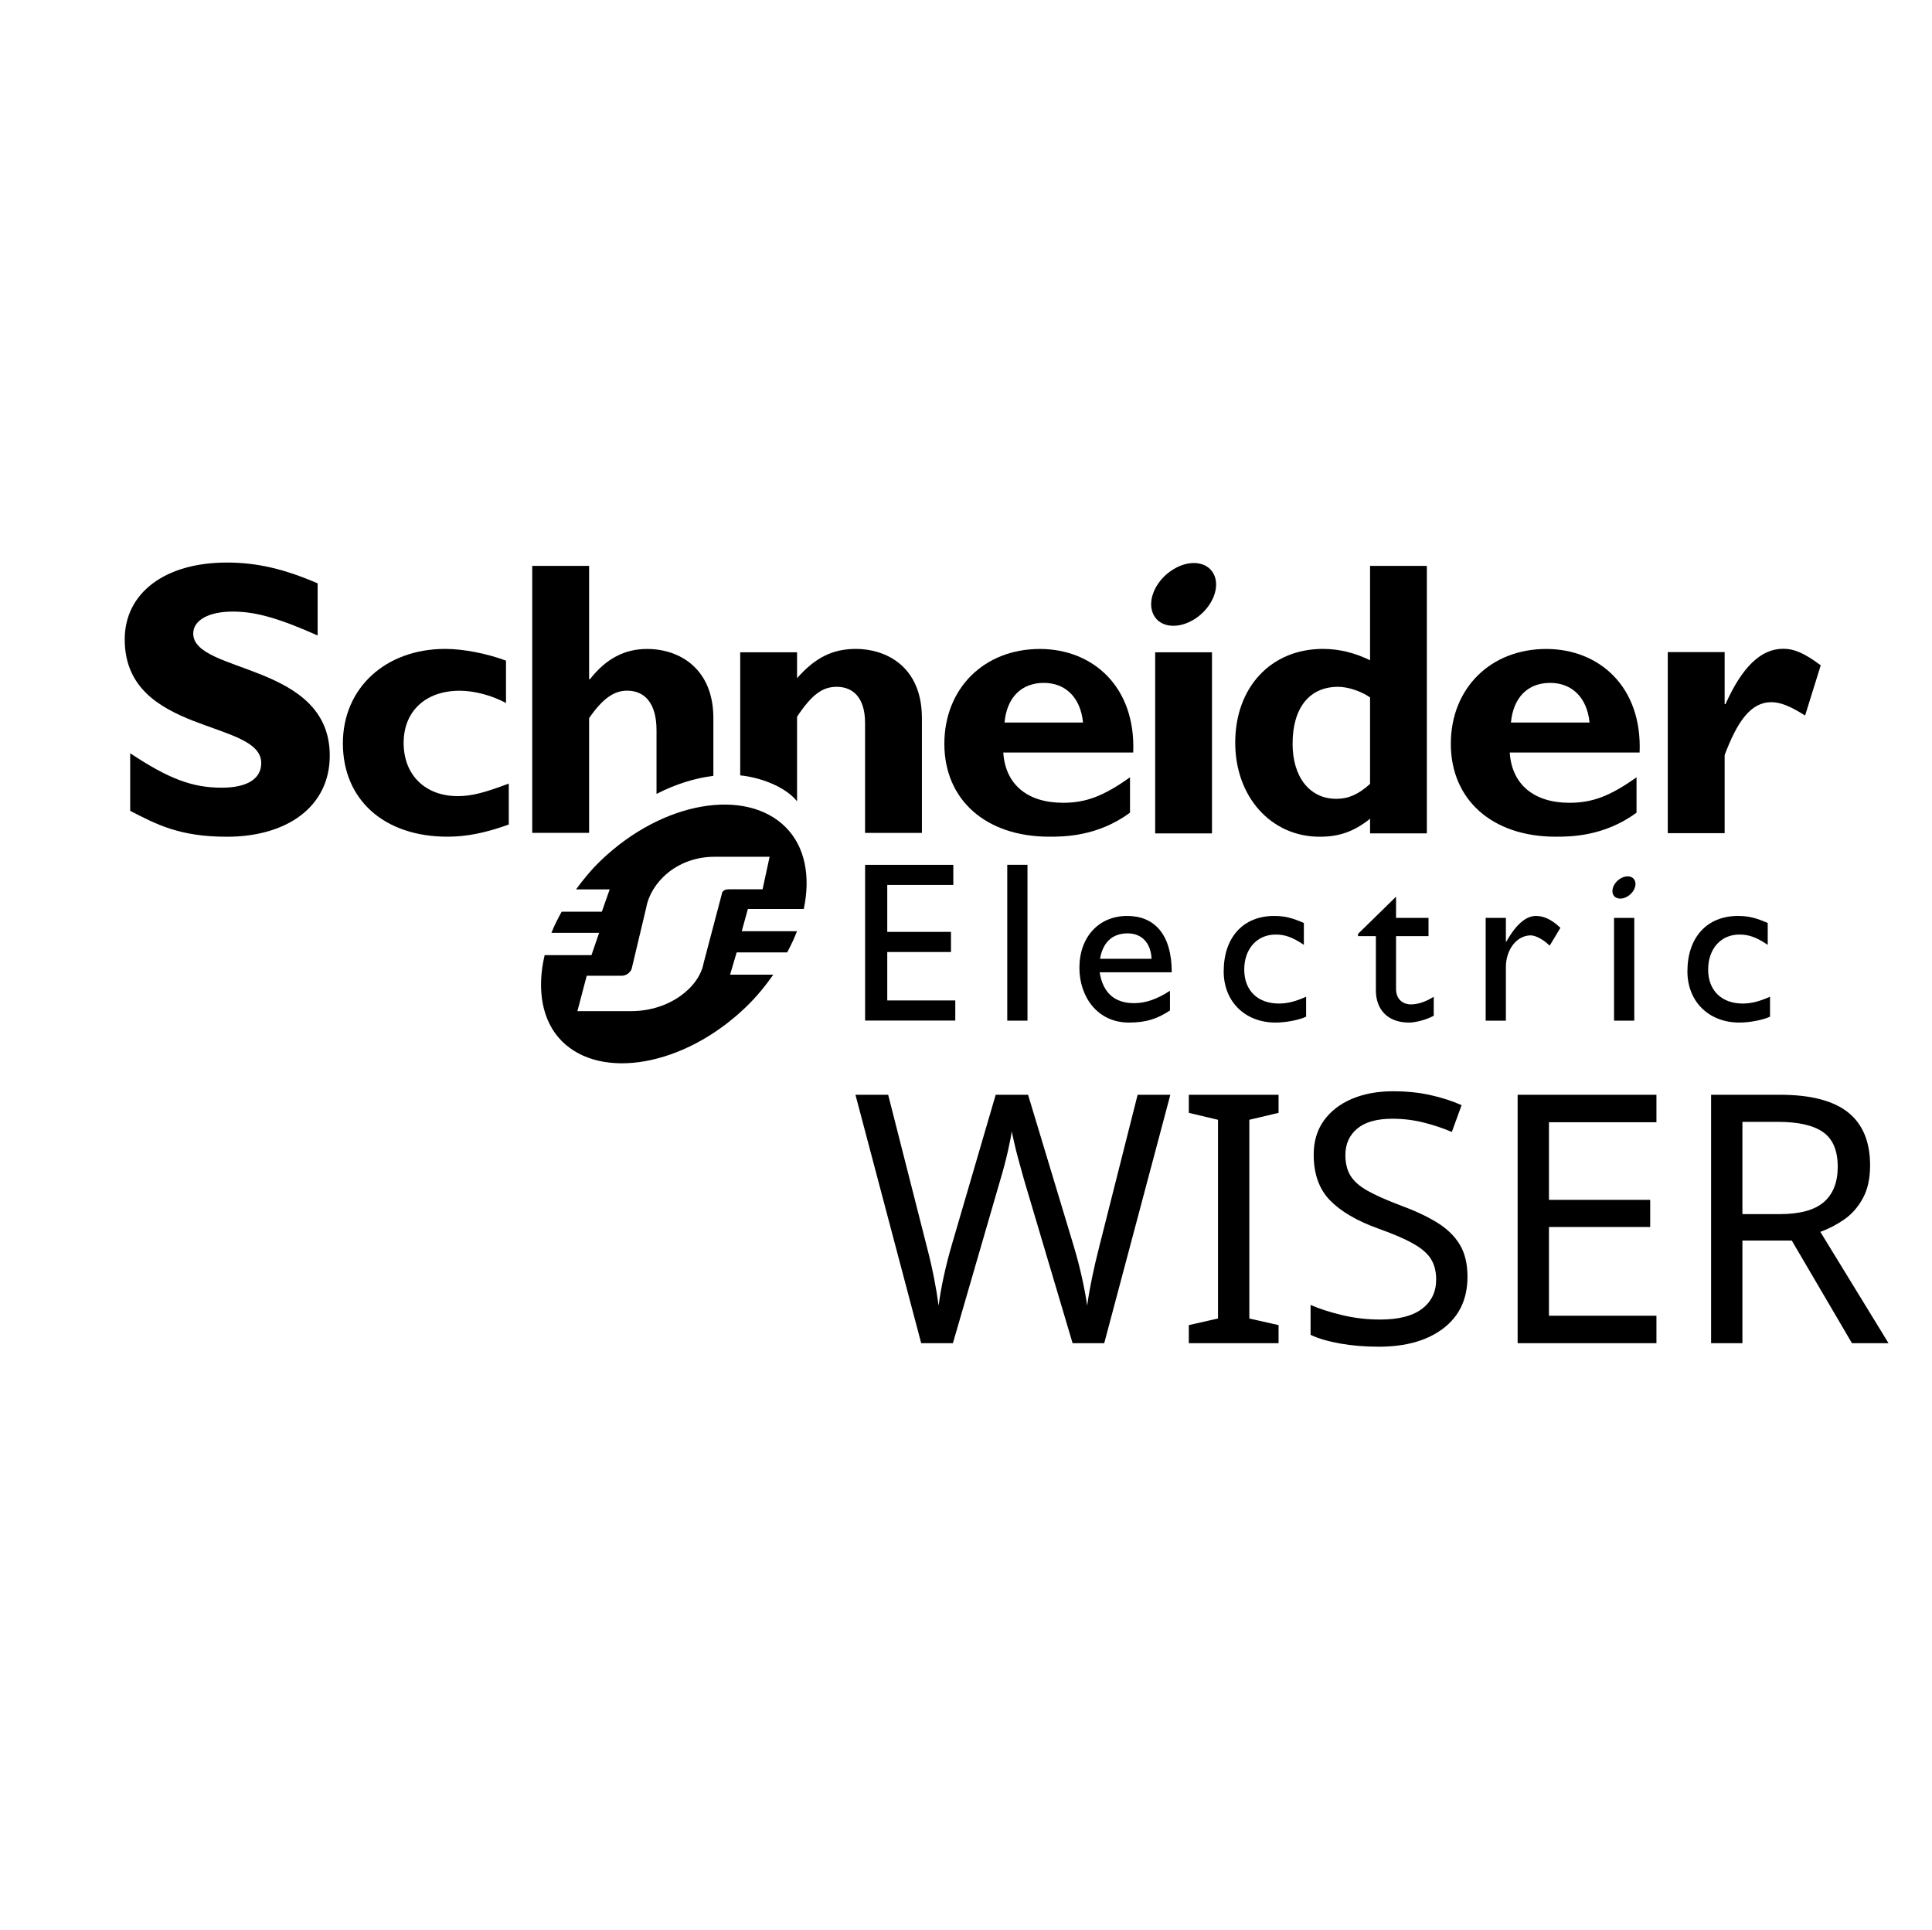
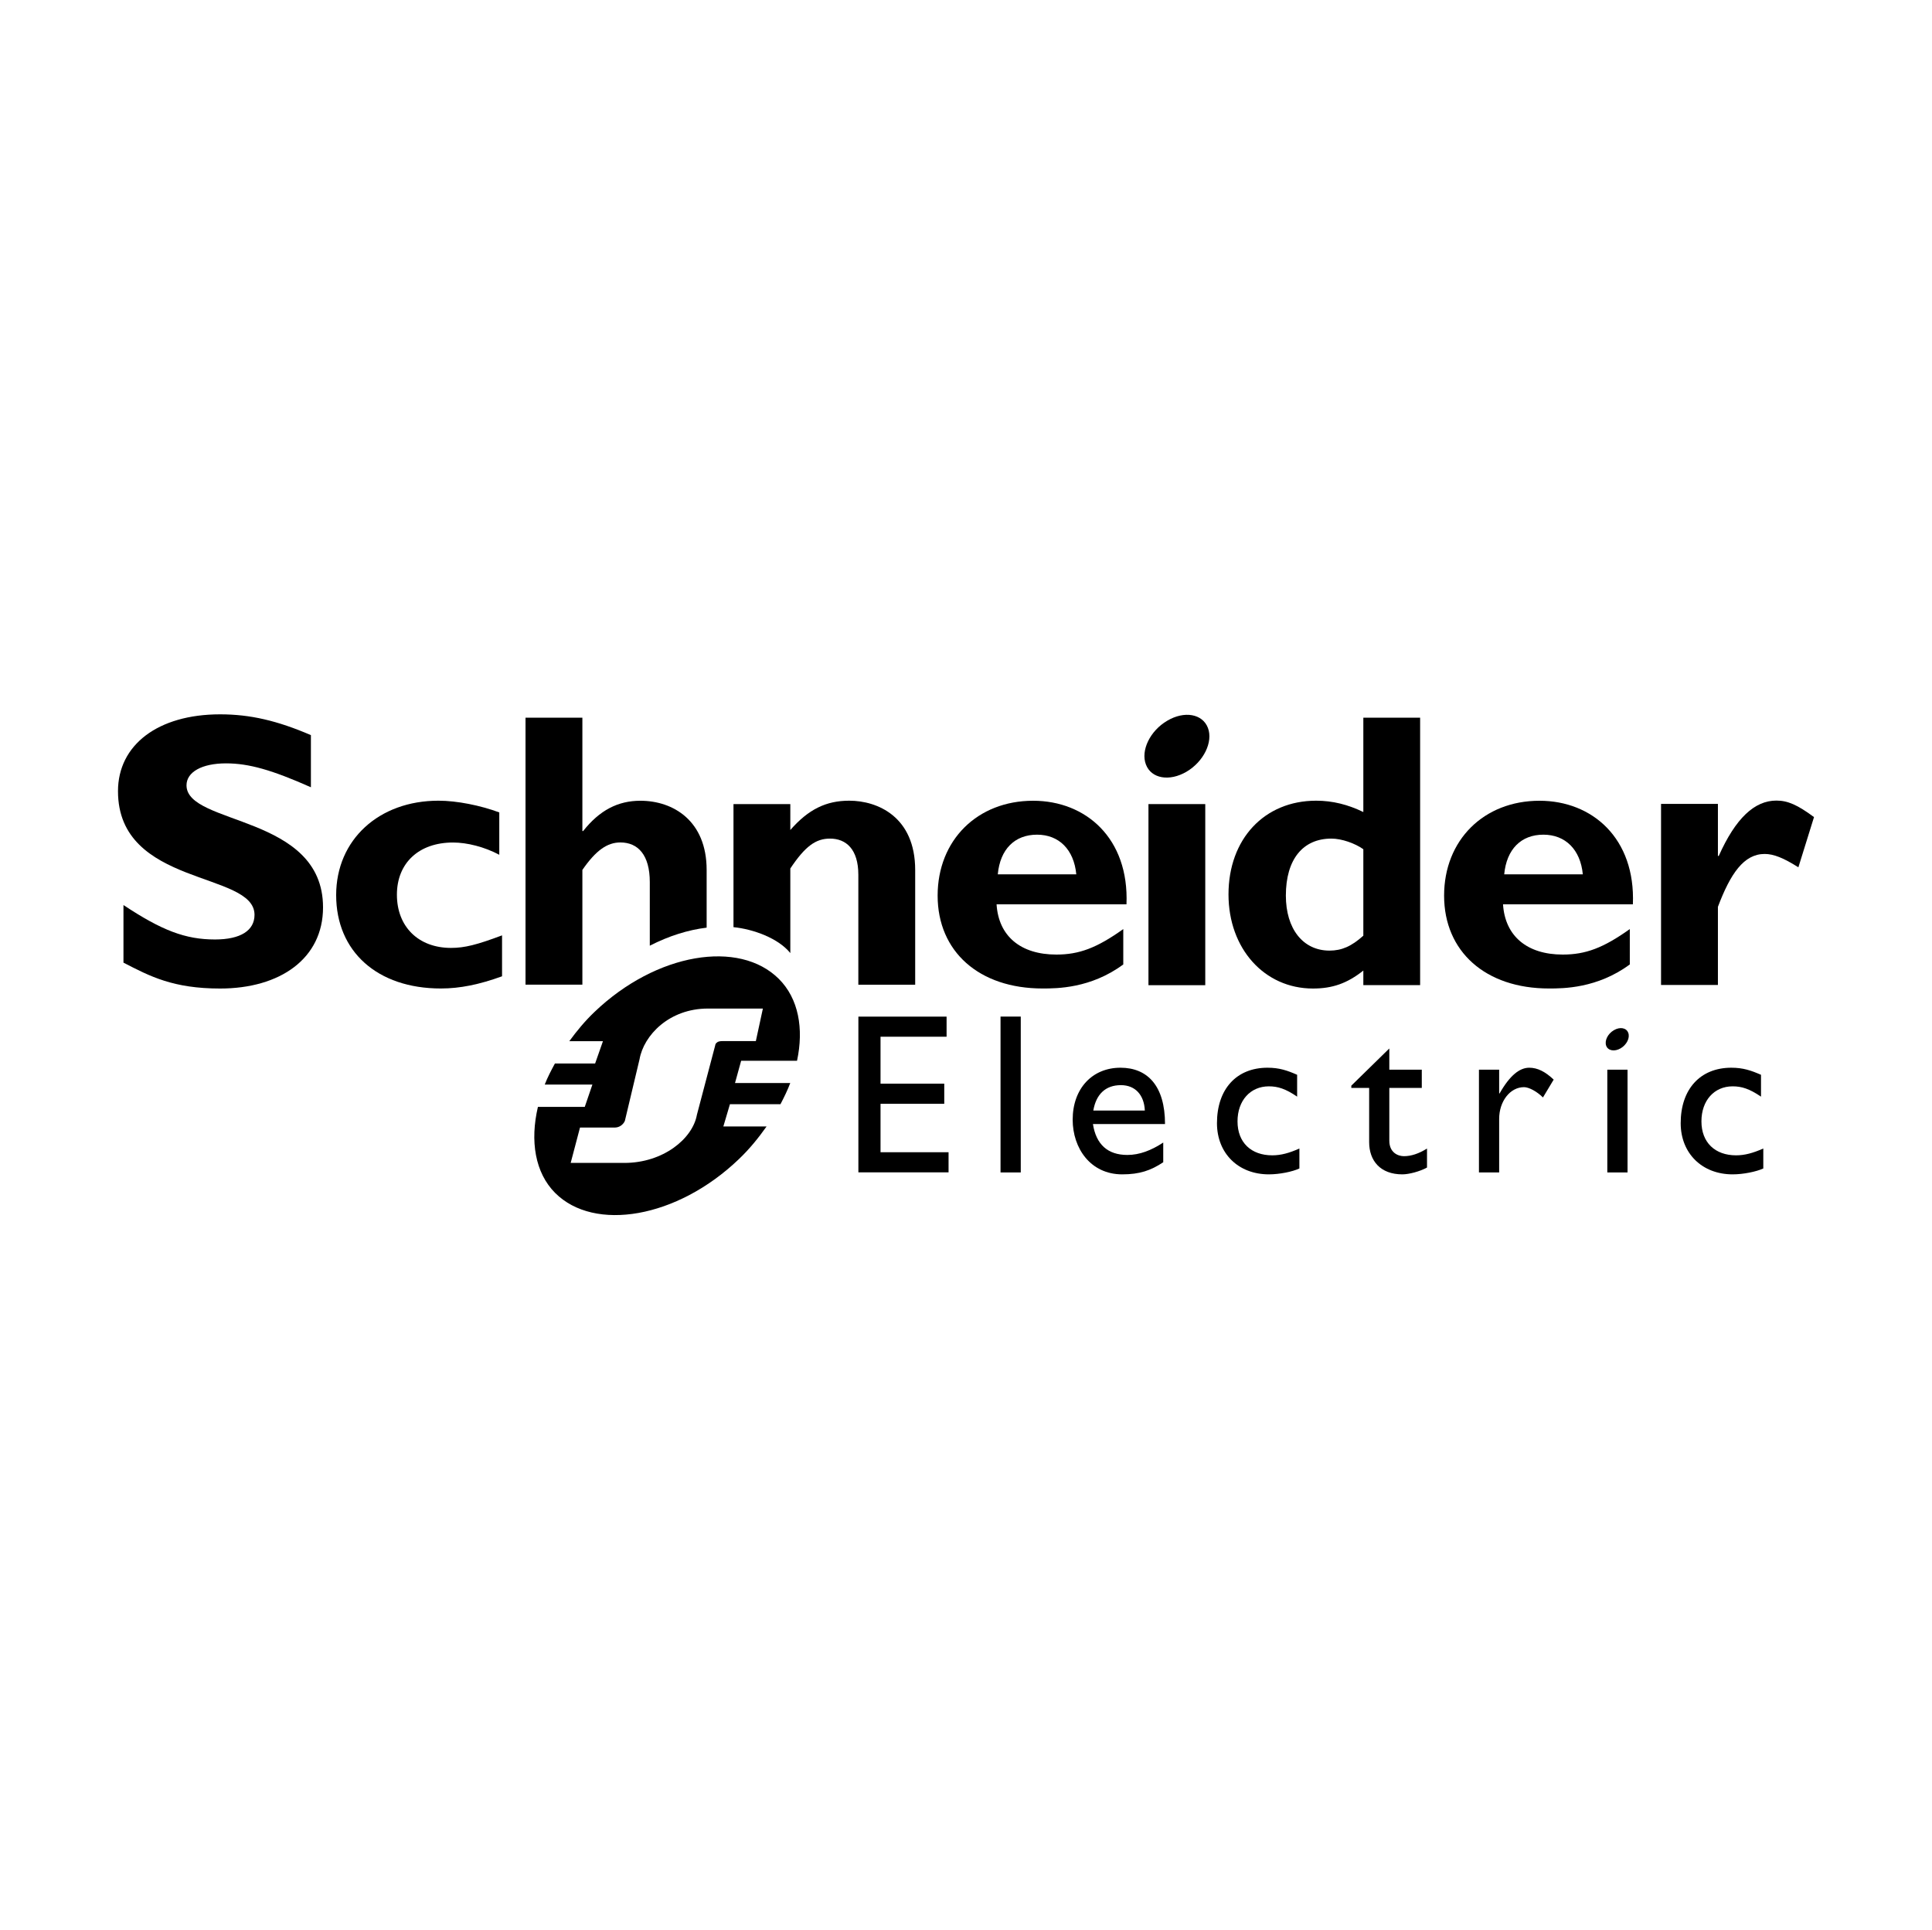
- <svg xmlns="http://www.w3.org/2000/svg" version="1.1" id="Layer_1" x="0px" y="0px" viewBox="0 0 667 666" style="enable-background:new 0 0 667 666;" xml:space="preserve">
+ <svg xmlns="http://www.w3.org/2000/svg" xml:space="preserve" style="enable-background:new 0 0 667 666;" viewBox="0 0 667 666" y="0px" x="0px" id="Layer_1" version="1.1">
  <defs id="defs317">
-     <marker orient="auto" refY="0" refX="0" id="Arrow1Send" style="overflow:visible">
-       <path id="path4714" d="M 0,0 5,-5 -12.5,0 5,5 Z" style="fill:#000000;fill-opacity:1;fill-rule:evenodd;stroke:#000000;stroke-width:1pt;stroke-opacity:1" transform="matrix(-0.2,0,0,-0.2,-1.2,0)" />
+     <marker style="overflow:visible" id="Arrow1Send" refX="0" refY="0" orient="auto">
+       <path transform="matrix(-0.2,0,0,-0.2,-1.2,0)" style="fill:#000000;fill-opacity:1;fill-rule:evenodd;stroke:#000000;stroke-width:1pt;stroke-opacity:1" d="M 0,0 5,-5 -12.5,0 5,5 Z" id="path4714" />
    </marker>
    <clipPath id="clipPath69-0">
-       <path id="path71-2" d="m 409.441,126.252 v -43.63 h 147.796 v 43.63" />
+       <path d="m 409.441,126.252 v -43.63 h 147.796 v 43.63" id="path71-2" />
    </clipPath>
    <clipPath id="clipPath101-1">
-       <path id="path103-6" d="m 409.441,126.252 v -43.63 h 147.796 v 43.63" />
+       <path d="m 409.441,126.252 v -43.63 h 147.796 v 43.63" id="path103-6" />
    </clipPath>
    <clipPath id="clipPath69">
-       <path id="path71" d="m 409.441,126.252 v -43.63 h 147.796 v 43.63" />
+       <path d="m 409.441,126.252 v -43.63 h 147.796 v 43.63" id="path71" />
    </clipPath>
    <clipPath id="clipPath101">
-       <path id="path103" d="m 409.441,126.252 v -43.63 h 147.796 v 43.63" />
+       <path d="m 409.441,126.252 v -43.63 h 147.796 v 43.63" id="path103" />
    </clipPath>
  </defs>
-   <style type="text/css" id="style2">
+   <style id="style2" type="text/css">
	.st0{fill:none;stroke:#000000;stroke-width:2;stroke-linecap:round;stroke-linejoin:round;stroke-miterlimit:10;}
</style>
-   <g id="g11" transform="matrix(3.961747,0,0,-3.961747,-1584.871,690.4763)" style="fill:#000000;fill-opacity:1">
-     <g id="g2510" transform="translate(1.470549,-0.9803663)" style="fill:#000000;fill-opacity:1">
-       <path style="fill:#000000;fill-opacity:1;fill-rule:nonzero;stroke:none" id="path53" d="m 426.252,119.898 c -3.379,1.5 -5.394,2.082 -7.395,2.082 -2.1,0 -3.445,-0.752 -3.445,-1.914 0,-3.507 11.897,-2.52 11.897,-10.632 0,-4.473 -3.753,-7.072 -8.967,-7.072 -4.09,0 -6.104,1.058 -8.424,2.256 v 5.018 c 3.346,-2.217 5.394,-3 7.975,-3 2.238,0 3.445,0.783 3.445,2.148 0,3.819 -11.897,2.42 -11.897,10.773 0,4.028 3.481,6.695 8.901,6.695 2.616,0 4.976,-0.549 7.91,-1.811 v -4.543" />
-       <path style="fill:#000000;fill-opacity:1;fill-rule:nonzero;stroke:none" id="path55" d="m 442.909,103.428 c -1.983,-0.719 -3.66,-1.062 -5.333,-1.062 -5.541,0 -9.123,3.227 -9.123,8.137 0,4.82 3.721,8.225 8.917,8.225 1.605,0 3.657,-0.411 5.298,-1.022 v -3.69 c -1.299,0.69 -2.803,1.068 -4.034,1.068 -2.974,0 -4.887,-1.787 -4.887,-4.545 0,-2.797 1.881,-4.638 4.715,-4.638 1.196,0 2.259,0.274 4.447,1.093 v -3.566" />
-       <path style="fill:#000000;fill-opacity:1;fill-rule:nonzero;stroke:none" id="path57" d="m 486.109,112.311 c 0.203,2.19 1.475,3.456 3.423,3.456 1.915,0 3.213,-1.302 3.418,-3.456 z m 3.081,6.412 c -4.862,0 -8.323,-3.434 -8.323,-8.266 0,-4.868 3.599,-8.091 9.146,-8.091 1.229,0 4.201,0 7.032,2.095 v 3.081 c -2.319,-1.652 -3.853,-2.221 -5.833,-2.221 -3.125,0 -5.036,1.617 -5.209,4.377 h 11.321 c 0.235,5.761 -3.547,9.025 -8.134,9.025" />
-       <path style="fill:#000000;fill-opacity:1;fill-rule:nonzero;stroke:none" id="path59" d="m 499.239,102.653 h 4.95 v 15.779 h -4.95 z" />
-       <path style="fill:#000000;fill-opacity:1;fill-rule:nonzero;stroke:none" id="path61" d="m 517.964,106.966 c -1.031,-0.928 -1.888,-1.3 -2.945,-1.3 -2.331,0 -3.806,1.918 -3.806,4.793 0,3.15 1.475,4.966 3.97,4.966 0.893,0 2.059,-0.411 2.781,-0.926 z m 0,18.995 v -8.221 c -1.337,0.647 -2.67,0.988 -4.111,0.988 -4.515,0 -7.639,-3.337 -7.639,-8.166 0,-4.725 3.124,-8.2 7.36,-8.2 1.68,0 2.978,0.44 4.39,1.566 v -1.27 h 4.949 v 23.303 h -4.949" />
-       <path style="fill:#000000;fill-opacity:1;fill-rule:nonzero;stroke:none" id="path63" d="m 530.24,112.311 c 0.206,2.19 1.471,3.456 3.416,3.456 1.918,0 3.229,-1.302 3.434,-3.456 z m 3.078,6.412 c -4.861,0 -8.316,-3.434 -8.316,-8.266 0,-4.868 3.599,-8.091 9.14,-8.091 1.227,0 4.205,0 7.043,2.095 v 3.081 c -2.322,-1.652 -3.859,-2.221 -5.848,-2.221 -3.108,0 -5.027,1.617 -5.2,4.377 h 11.316 c 0.235,5.761 -3.55,9.025 -8.135,9.025" />
-       <g id="g65" style="fill:#000000;fill-opacity:1">
-         <g id="g67" clip-path="url(#clipPath69)" style="fill:#000000;fill-opacity:1">
-           <path style="fill:#000000;fill-opacity:1;fill-rule:nonzero;stroke:none" id="path73" d="m 548.863,113.914 h 0.073 c 1.469,3.284 3.114,4.824 5.023,4.824 0.989,0 1.842,-0.377 3.278,-1.439 l -1.362,-4.375 c -1.3,0.82 -2.154,1.163 -2.939,1.163 -1.816,0 -2.978,-1.712 -4.073,-4.606 v -6.807 h -4.956 v 15.775 h 4.956 v -4.535" />
-           <path style="fill:#000000;fill-opacity:1;fill-rule:nonzero;stroke:none" id="path75" d="m 504.421,125.07 c 0.465,-1.226 -0.372,-2.936 -1.863,-3.816 -1.497,-0.879 -3.079,-0.6 -3.54,0.626 -0.47,1.228 0.363,2.94 1.858,3.815 1.493,0.884 3.076,0.604 3.545,-0.625" />
+   <g style="fill:#000000;fill-opacity:1" transform="matrix(3.961747,0,0,-3.961747,-1587.193,742.8698)" id="g11">
+     <g style="fill:#000000;fill-opacity:1" transform="translate(1.470549,-0.9803663)" id="g2510">
+       <path d="m 426.252,119.898 c -3.379,1.5 -5.394,2.082 -7.395,2.082 -2.1,0 -3.445,-0.752 -3.445,-1.914 0,-3.507 11.897,-2.52 11.897,-10.632 0,-4.473 -3.753,-7.072 -8.967,-7.072 -4.09,0 -6.104,1.058 -8.424,2.256 v 5.018 c 3.346,-2.217 5.394,-3 7.975,-3 2.238,0 3.445,0.783 3.445,2.148 0,3.819 -11.897,2.42 -11.897,10.773 0,4.028 3.481,6.695 8.901,6.695 2.616,0 4.976,-0.549 7.91,-1.811 v -4.543" id="path53" style="fill:#000000;fill-opacity:1;fill-rule:nonzero;stroke:none" />
+       <path d="m 442.909,103.428 c -1.983,-0.719 -3.66,-1.062 -5.333,-1.062 -5.541,0 -9.123,3.227 -9.123,8.137 0,4.82 3.721,8.225 8.917,8.225 1.605,0 3.657,-0.411 5.298,-1.022 v -3.69 c -1.299,0.69 -2.803,1.068 -4.034,1.068 -2.974,0 -4.887,-1.787 -4.887,-4.545 0,-2.797 1.881,-4.638 4.715,-4.638 1.196,0 2.259,0.274 4.447,1.093 v -3.566" id="path55" style="fill:#000000;fill-opacity:1;fill-rule:nonzero;stroke:none" />
+       <path d="m 486.109,112.311 c 0.203,2.19 1.475,3.456 3.423,3.456 1.915,0 3.213,-1.302 3.418,-3.456 z m 3.081,6.412 c -4.862,0 -8.323,-3.434 -8.323,-8.266 0,-4.868 3.599,-8.091 9.146,-8.091 1.229,0 4.201,0 7.032,2.095 v 3.081 c -2.319,-1.652 -3.853,-2.221 -5.833,-2.221 -3.125,0 -5.036,1.617 -5.209,4.377 h 11.321 c 0.235,5.761 -3.547,9.025 -8.134,9.025" id="path57" style="fill:#000000;fill-opacity:1;fill-rule:nonzero;stroke:none" />
+       <path d="m 499.239,102.653 h 4.95 v 15.779 h -4.95 z" id="path59" style="fill:#000000;fill-opacity:1;fill-rule:nonzero;stroke:none" />
+       <path d="m 517.964,106.966 c -1.031,-0.928 -1.888,-1.3 -2.945,-1.3 -2.331,0 -3.806,1.918 -3.806,4.793 0,3.15 1.475,4.966 3.97,4.966 0.893,0 2.059,-0.411 2.781,-0.926 z m 0,18.995 v -8.221 c -1.337,0.647 -2.67,0.988 -4.111,0.988 -4.515,0 -7.639,-3.337 -7.639,-8.166 0,-4.725 3.124,-8.2 7.36,-8.2 1.68,0 2.978,0.44 4.39,1.566 v -1.27 h 4.949 v 23.303 h -4.949" id="path61" style="fill:#000000;fill-opacity:1;fill-rule:nonzero;stroke:none" />
+       <path d="m 530.24,112.311 c 0.206,2.19 1.471,3.456 3.416,3.456 1.918,0 3.229,-1.302 3.434,-3.456 z m 3.078,6.412 c -4.861,0 -8.316,-3.434 -8.316,-8.266 0,-4.868 3.599,-8.091 9.14,-8.091 1.227,0 4.205,0 7.043,2.095 v 3.081 c -2.322,-1.652 -3.859,-2.221 -5.848,-2.221 -3.108,0 -5.027,1.617 -5.2,4.377 h 11.316 c 0.235,5.761 -3.55,9.025 -8.135,9.025" id="path63" style="fill:#000000;fill-opacity:1;fill-rule:nonzero;stroke:none" />
+       <g style="fill:#000000;fill-opacity:1" id="g65">
+         <g style="fill:#000000;fill-opacity:1" clip-path="url(#clipPath69)" id="g67">
+           <path d="m 548.863,113.914 h 0.073 c 1.469,3.284 3.114,4.824 5.023,4.824 0.989,0 1.842,-0.377 3.278,-1.439 l -1.362,-4.375 c -1.3,0.82 -2.154,1.163 -2.939,1.163 -1.816,0 -2.978,-1.712 -4.073,-4.606 v -6.807 h -4.956 v 15.775 h 4.956 v -4.535" id="path73" style="fill:#000000;fill-opacity:1;fill-rule:nonzero;stroke:none" />
+           <path d="m 504.421,125.07 c 0.465,-1.226 -0.372,-2.936 -1.863,-3.816 -1.497,-0.879 -3.079,-0.6 -3.54,0.626 -0.47,1.228 0.363,2.94 1.858,3.815 1.493,0.884 3.076,0.604 3.545,-0.625" id="path75" style="fill:#000000;fill-opacity:1;fill-rule:nonzero;stroke:none" />
        </g>
      </g>
-       <path style="fill:#000000;fill-opacity:1;fill-rule:nonzero;stroke:none" id="path77" d="m 460.738,112.696 c 0,4.276 -2.906,6.027 -5.774,6.027 -1.95,0 -3.553,-0.823 -4.987,-2.638 h -0.068 v 9.876 h -4.955 v -23.262 h 4.955 v 9.997 c 1.159,1.677 2.149,2.394 3.31,2.394 1.541,0 2.565,-1.096 2.565,-3.453 v -5.543 c 1.662,0.854 3.351,1.378 4.954,1.573 v 5.029" />
-       <path style="fill:#000000;fill-opacity:1;fill-rule:nonzero;stroke:none" id="path79" d="m 473.166,118.728 c -2.018,0 -3.559,-0.75 -5.136,-2.554 v 2.258 h -4.953 v -10.723 c 1.716,-0.171 3.905,-0.958 4.953,-2.258 v 7.369 c 1.302,1.954 2.226,2.605 3.458,2.605 1.403,0 2.469,-0.926 2.469,-3.151 v -9.58 h 4.954 v 9.99 c 0,4.647 -3.282,6.044 -5.745,6.044" />
-       <path style="fill:#000000;fill-opacity:1;fill-rule:nonzero;stroke:none" id="path81" d="m 481.647,98.163 h -5.756 v -4.09 h 5.553 v -1.755 h -5.553 v -4.219 h 5.928 v -1.753 h -7.858 v 13.568 h 7.686 v -1.751" />
-       <path style="fill:#000000;fill-opacity:1;fill-rule:nonzero;stroke:none" id="path83" d="m 486.348,86.338 h 1.763 v 13.58 h -1.763 z" />
-       <path style="fill:#000000;fill-opacity:1;fill-rule:nonzero;stroke:none" id="path85" d="m 496.84,93.944 c 1.25,0 2.025,-0.861 2.083,-2.214 h -4.49 c 0.243,1.413 1.056,2.214 2.407,2.214 z m -2.439,-3.391 h 6.281 c 0,3.311 -1.513,4.909 -3.882,4.909 -2.458,0 -4.165,-1.817 -4.165,-4.527 0,-2.477 1.542,-4.764 4.318,-4.764 1.513,0 2.491,0.336 3.574,1.055 v 1.716 c -1.046,-0.685 -2.061,-1.08 -3.129,-1.08 -1.708,0 -2.722,0.916 -2.997,2.691" />
-       <path style="fill:#000000;fill-opacity:1;fill-rule:nonzero;stroke:none" id="path87" d="m 512.195,92.942 c -1.014,0.694 -1.691,0.898 -2.463,0.898 -1.614,0 -2.732,-1.238 -2.732,-3.051 0,-1.847 1.19,-2.96 3.027,-2.96 0.756,0 1.476,0.196 2.365,0.594 v -1.739 c -0.594,-0.28 -1.726,-0.513 -2.66,-0.513 -2.67,0 -4.523,1.836 -4.523,4.46 0,2.961 1.693,4.831 4.402,4.831 1.035,0 1.731,-0.241 2.584,-0.616 v -1.904" />
-       <path style="fill:#000000;fill-opacity:1;fill-rule:nonzero;stroke:none" id="path89" d="m 520.228,95.291 h 2.83 v -1.589 h -2.83 V 89.11 c 0,-1.051 0.761,-1.355 1.275,-1.355 0.638,0 1.296,0.223 2.01,0.664 v -1.654 c -0.619,-0.341 -1.569,-0.594 -2.151,-0.594 -1.92,0 -2.891,1.192 -2.891,2.806 v 4.725 h -1.555 v 0.197 l 3.312,3.241 v -1.849" />
-       <path style="fill:#000000;fill-opacity:1;fill-rule:nonzero;stroke:none" id="path91" d="M 529.8,95.291 V 93.22 h 0.036 c 0.899,1.585 1.754,2.242 2.586,2.242 0.718,0 1.39,-0.337 2.129,-1.036 l -0.934,-1.554 c -0.537,0.531 -1.231,0.897 -1.65,0.897 -1.214,0 -2.167,-1.234 -2.167,-2.763 v -4.668 h -1.761 v 8.953 h 1.761" />
-       <path style="fill:#000000;fill-opacity:1;fill-rule:nonzero;stroke:none" id="path93" d="m 552.618,92.942 c -1.019,0.694 -1.695,0.898 -2.472,0.898 -1.61,0 -2.719,-1.238 -2.719,-3.051 0,-1.847 1.191,-2.96 3.017,-2.96 0.757,0 1.473,0.196 2.374,0.594 v -1.739 c -0.607,-0.28 -1.74,-0.513 -2.672,-0.513 -2.666,0 -4.527,1.836 -4.527,4.46 0,2.961 1.701,4.831 4.41,4.831 1.037,0 1.726,-0.241 2.589,-0.616 v -1.904" />
-       <path style="fill:#000000;fill-opacity:1;fill-rule:nonzero;stroke:none" id="path95" d="m 539.225,86.338 h 1.763 v 8.953 h -1.763 z" />
-       <g id="g97" style="fill:#000000;fill-opacity:1">
-         <g id="g99" clip-path="url(#clipPath101)" style="fill:#000000;fill-opacity:1">
-           <path style="fill:#000000;fill-opacity:1;fill-rule:nonzero;stroke:none" id="path105" d="m 541.047,98.507 c 0.172,-0.432 -0.129,-1.043 -0.659,-1.354 -0.534,-0.312 -1.099,-0.212 -1.26,0.221 -0.161,0.437 0.131,1.043 0.667,1.355 0.529,0.316 1.091,0.215 1.252,-0.222" />
-           <path style="fill:#000000;fill-opacity:1;fill-rule:nonzero;stroke:none" id="path107" d="m 462.13,97.783 c -0.311,0 -0.442,-0.051 -0.569,-0.193 -0.05,-0.055 -0.07,-0.111 -0.088,-0.223 l -1.581,-5.996 c -0.371,-2.103 -2.954,-4.203 -6.321,-4.203 h -4.681 l 0.812,3.081 h 3.007 c 0.307,0 0.547,0.114 0.748,0.338 0.074,0.087 0.17,0.223 0.183,0.363 l 1.248,5.239 c 0.368,2.104 2.591,4.428 5.957,4.428 h 4.794 l -0.613,-2.834 z m 1.08,-3.654 0.535,1.94 h 4.87 c 0.601,2.813 0.128,5.419 -1.579,7.126 -3.455,3.455 -10.683,2.281 -16.068,-2.871 -0.841,-0.8 -1.551,-1.665 -2.198,-2.549 h 2.932 l -0.682,-1.944 h -3.503 c -0.335,-0.613 -0.649,-1.221 -0.889,-1.838 h 4.154 l -0.665,-1.944 h -4.082 c -0.698,-2.97 -0.253,-5.74 1.503,-7.499 3.412,-3.411 10.618,-2.212 16,2.939 0.942,0.896 1.72,1.863 2.423,2.856 h -3.767 l 0.574,1.94 h 4.404 c 0.323,0.617 0.62,1.227 0.852,1.844 h -4.814" />
+       <path d="m 460.738,112.696 c 0,4.276 -2.906,6.027 -5.774,6.027 -1.95,0 -3.553,-0.823 -4.987,-2.638 h -0.068 v 9.876 h -4.955 v -23.262 h 4.955 v 9.997 c 1.159,1.677 2.149,2.394 3.31,2.394 1.541,0 2.565,-1.096 2.565,-3.453 v -5.543 c 1.662,0.854 3.351,1.378 4.954,1.573 v 5.029" id="path77" style="fill:#000000;fill-opacity:1;fill-rule:nonzero;stroke:none" />
+       <path d="m 473.166,118.728 c -2.018,0 -3.559,-0.75 -5.136,-2.554 v 2.258 h -4.953 v -10.723 c 1.716,-0.171 3.905,-0.958 4.953,-2.258 v 7.369 c 1.302,1.954 2.226,2.605 3.458,2.605 1.403,0 2.469,-0.926 2.469,-3.151 v -9.58 h 4.954 v 9.99 c 0,4.647 -3.282,6.044 -5.745,6.044" id="path79" style="fill:#000000;fill-opacity:1;fill-rule:nonzero;stroke:none" />
+       <path d="m 481.647,98.163 h -5.756 v -4.09 h 5.553 v -1.755 h -5.553 v -4.219 h 5.928 v -1.753 h -7.858 v 13.568 h 7.686 v -1.751" id="path81" style="fill:#000000;fill-opacity:1;fill-rule:nonzero;stroke:none" />
+       <path d="m 486.348,86.338 h 1.763 v 13.58 h -1.763 z" id="path83" style="fill:#000000;fill-opacity:1;fill-rule:nonzero;stroke:none" />
+       <path d="m 496.84,93.944 c 1.25,0 2.025,-0.861 2.083,-2.214 h -4.49 c 0.243,1.413 1.056,2.214 2.407,2.214 z m -2.439,-3.391 h 6.281 c 0,3.311 -1.513,4.909 -3.882,4.909 -2.458,0 -4.165,-1.817 -4.165,-4.527 0,-2.477 1.542,-4.764 4.318,-4.764 1.513,0 2.491,0.336 3.574,1.055 v 1.716 c -1.046,-0.685 -2.061,-1.08 -3.129,-1.08 -1.708,0 -2.722,0.916 -2.997,2.691" id="path85" style="fill:#000000;fill-opacity:1;fill-rule:nonzero;stroke:none" />
+       <path d="m 512.195,92.942 c -1.014,0.694 -1.691,0.898 -2.463,0.898 -1.614,0 -2.732,-1.238 -2.732,-3.051 0,-1.847 1.19,-2.96 3.027,-2.96 0.756,0 1.476,0.196 2.365,0.594 v -1.739 c -0.594,-0.28 -1.726,-0.513 -2.66,-0.513 -2.67,0 -4.523,1.836 -4.523,4.46 0,2.961 1.693,4.831 4.402,4.831 1.035,0 1.731,-0.241 2.584,-0.616 v -1.904" id="path87" style="fill:#000000;fill-opacity:1;fill-rule:nonzero;stroke:none" />
+       <path d="m 520.228,95.291 h 2.83 v -1.589 h -2.83 V 89.11 c 0,-1.051 0.761,-1.355 1.275,-1.355 0.638,0 1.296,0.223 2.01,0.664 v -1.654 c -0.619,-0.341 -1.569,-0.594 -2.151,-0.594 -1.92,0 -2.891,1.192 -2.891,2.806 v 4.725 h -1.555 v 0.197 l 3.312,3.241 v -1.849" id="path89" style="fill:#000000;fill-opacity:1;fill-rule:nonzero;stroke:none" />
+       <path d="M 529.8,95.291 V 93.22 h 0.036 c 0.899,1.585 1.754,2.242 2.586,2.242 0.718,0 1.39,-0.337 2.129,-1.036 l -0.934,-1.554 c -0.537,0.531 -1.231,0.897 -1.65,0.897 -1.214,0 -2.167,-1.234 -2.167,-2.763 v -4.668 h -1.761 v 8.953 h 1.761" id="path91" style="fill:#000000;fill-opacity:1;fill-rule:nonzero;stroke:none" />
+       <path d="m 552.618,92.942 c -1.019,0.694 -1.695,0.898 -2.472,0.898 -1.61,0 -2.719,-1.238 -2.719,-3.051 0,-1.847 1.191,-2.96 3.017,-2.96 0.757,0 1.473,0.196 2.374,0.594 v -1.739 c -0.607,-0.28 -1.74,-0.513 -2.672,-0.513 -2.666,0 -4.527,1.836 -4.527,4.46 0,2.961 1.701,4.831 4.41,4.831 1.037,0 1.726,-0.241 2.589,-0.616 v -1.904" id="path93" style="fill:#000000;fill-opacity:1;fill-rule:nonzero;stroke:none" />
+       <path d="m 539.225,86.338 h 1.763 v 8.953 h -1.763 z" id="path95" style="fill:#000000;fill-opacity:1;fill-rule:nonzero;stroke:none" />
+       <g style="fill:#000000;fill-opacity:1" id="g97">
+         <g style="fill:#000000;fill-opacity:1" clip-path="url(#clipPath101)" id="g99">
+           <path d="m 541.047,98.507 c 0.172,-0.432 -0.129,-1.043 -0.659,-1.354 -0.534,-0.312 -1.099,-0.212 -1.26,0.221 -0.161,0.437 0.131,1.043 0.667,1.355 0.529,0.316 1.091,0.215 1.252,-0.222" id="path105" style="fill:#000000;fill-opacity:1;fill-rule:nonzero;stroke:none" />
+           <path d="m 462.13,97.783 c -0.311,0 -0.442,-0.051 -0.569,-0.193 -0.05,-0.055 -0.07,-0.111 -0.088,-0.223 l -1.581,-5.996 c -0.371,-2.103 -2.954,-4.203 -6.321,-4.203 h -4.681 l 0.812,3.081 h 3.007 c 0.307,0 0.547,0.114 0.748,0.338 0.074,0.087 0.17,0.223 0.183,0.363 l 1.248,5.239 c 0.368,2.104 2.591,4.428 5.957,4.428 h 4.794 l -0.613,-2.834 z m 1.08,-3.654 0.535,1.94 h 4.87 c 0.601,2.813 0.128,5.419 -1.579,7.126 -3.455,3.455 -10.683,2.281 -16.068,-2.871 -0.841,-0.8 -1.551,-1.665 -2.198,-2.549 h 2.932 l -0.682,-1.944 h -3.503 c -0.335,-0.613 -0.649,-1.221 -0.889,-1.838 h 4.154 l -0.665,-1.944 h -4.082 c -0.698,-2.97 -0.253,-5.74 1.503,-7.499 3.412,-3.411 10.618,-2.212 16,2.939 0.942,0.896 1.72,1.863 2.423,2.856 h -3.767 l 0.574,1.94 h 4.404 c 0.323,0.617 0.62,1.227 0.852,1.844 h -4.814" id="path107" style="fill:#000000;fill-opacity:1;fill-rule:nonzero;stroke:none" />
        </g>
      </g>
    </g>
  </g>
-   <text xml:space="preserve" style="font-style:normal;font-weight:normal;font-size:120.128px;line-height:1.25;font-family:sans-serif;letter-spacing:0px;word-spacing:0px;fill:#000000;fill-opacity:1;stroke:none;stroke-width:3.003" x="293.895" y="463.652" id="text929">
-     <tspan id="tspan927" x="293.895" y="463.652" style="font-style:normal;font-variant:normal;font-weight:normal;font-stretch:normal;font-family:'Tw Cen MT';-inkscape-font-specification:'Tw Cen MT';stroke-width:3.003">WISER</tspan>
-   </text>
</svg>
